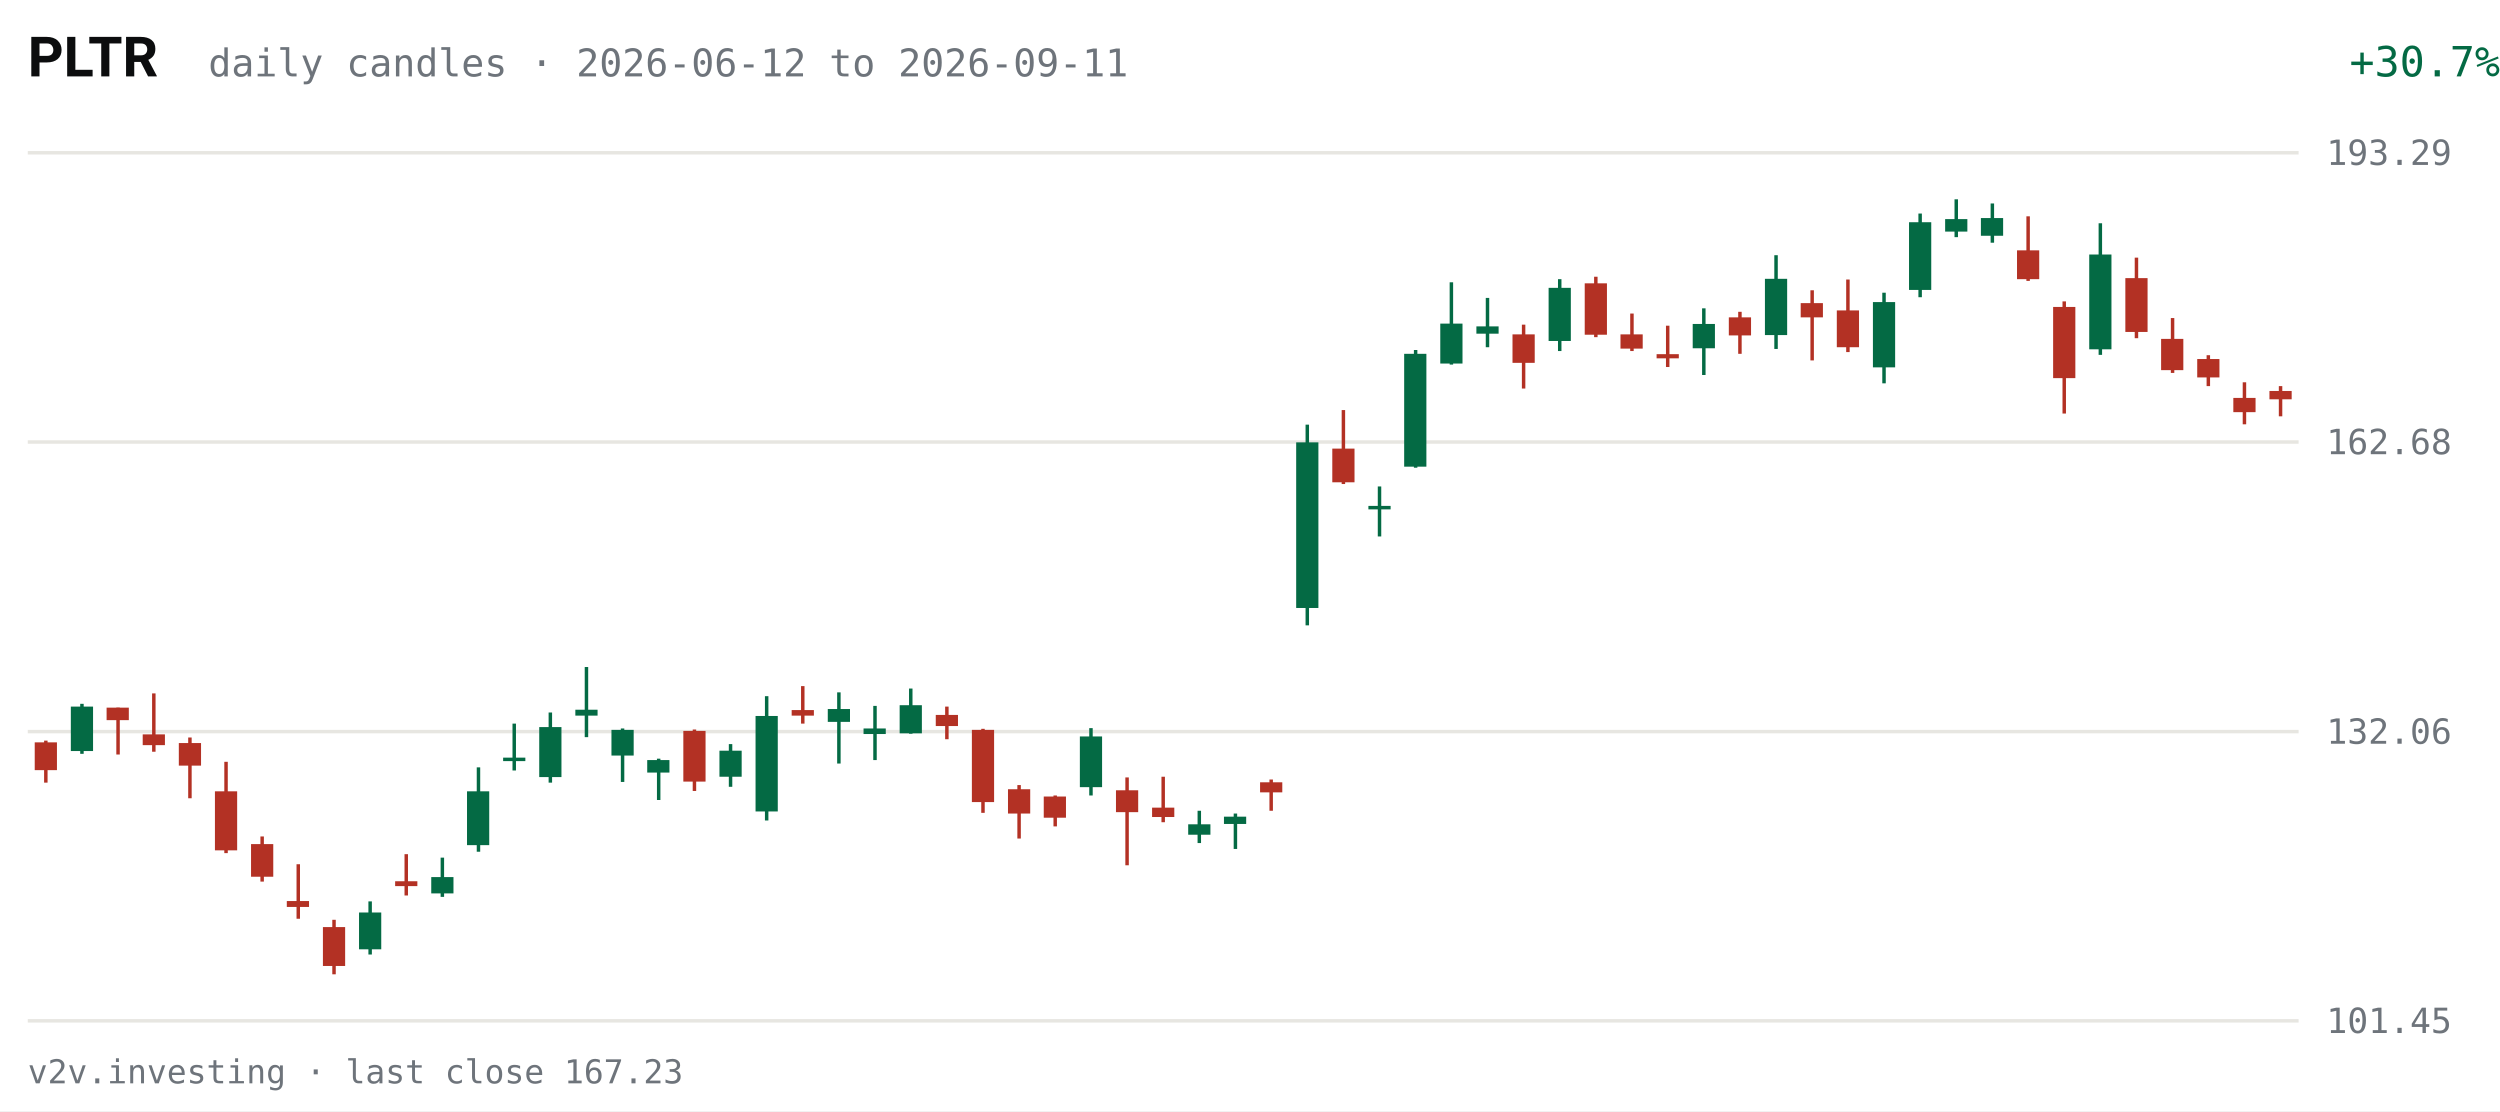
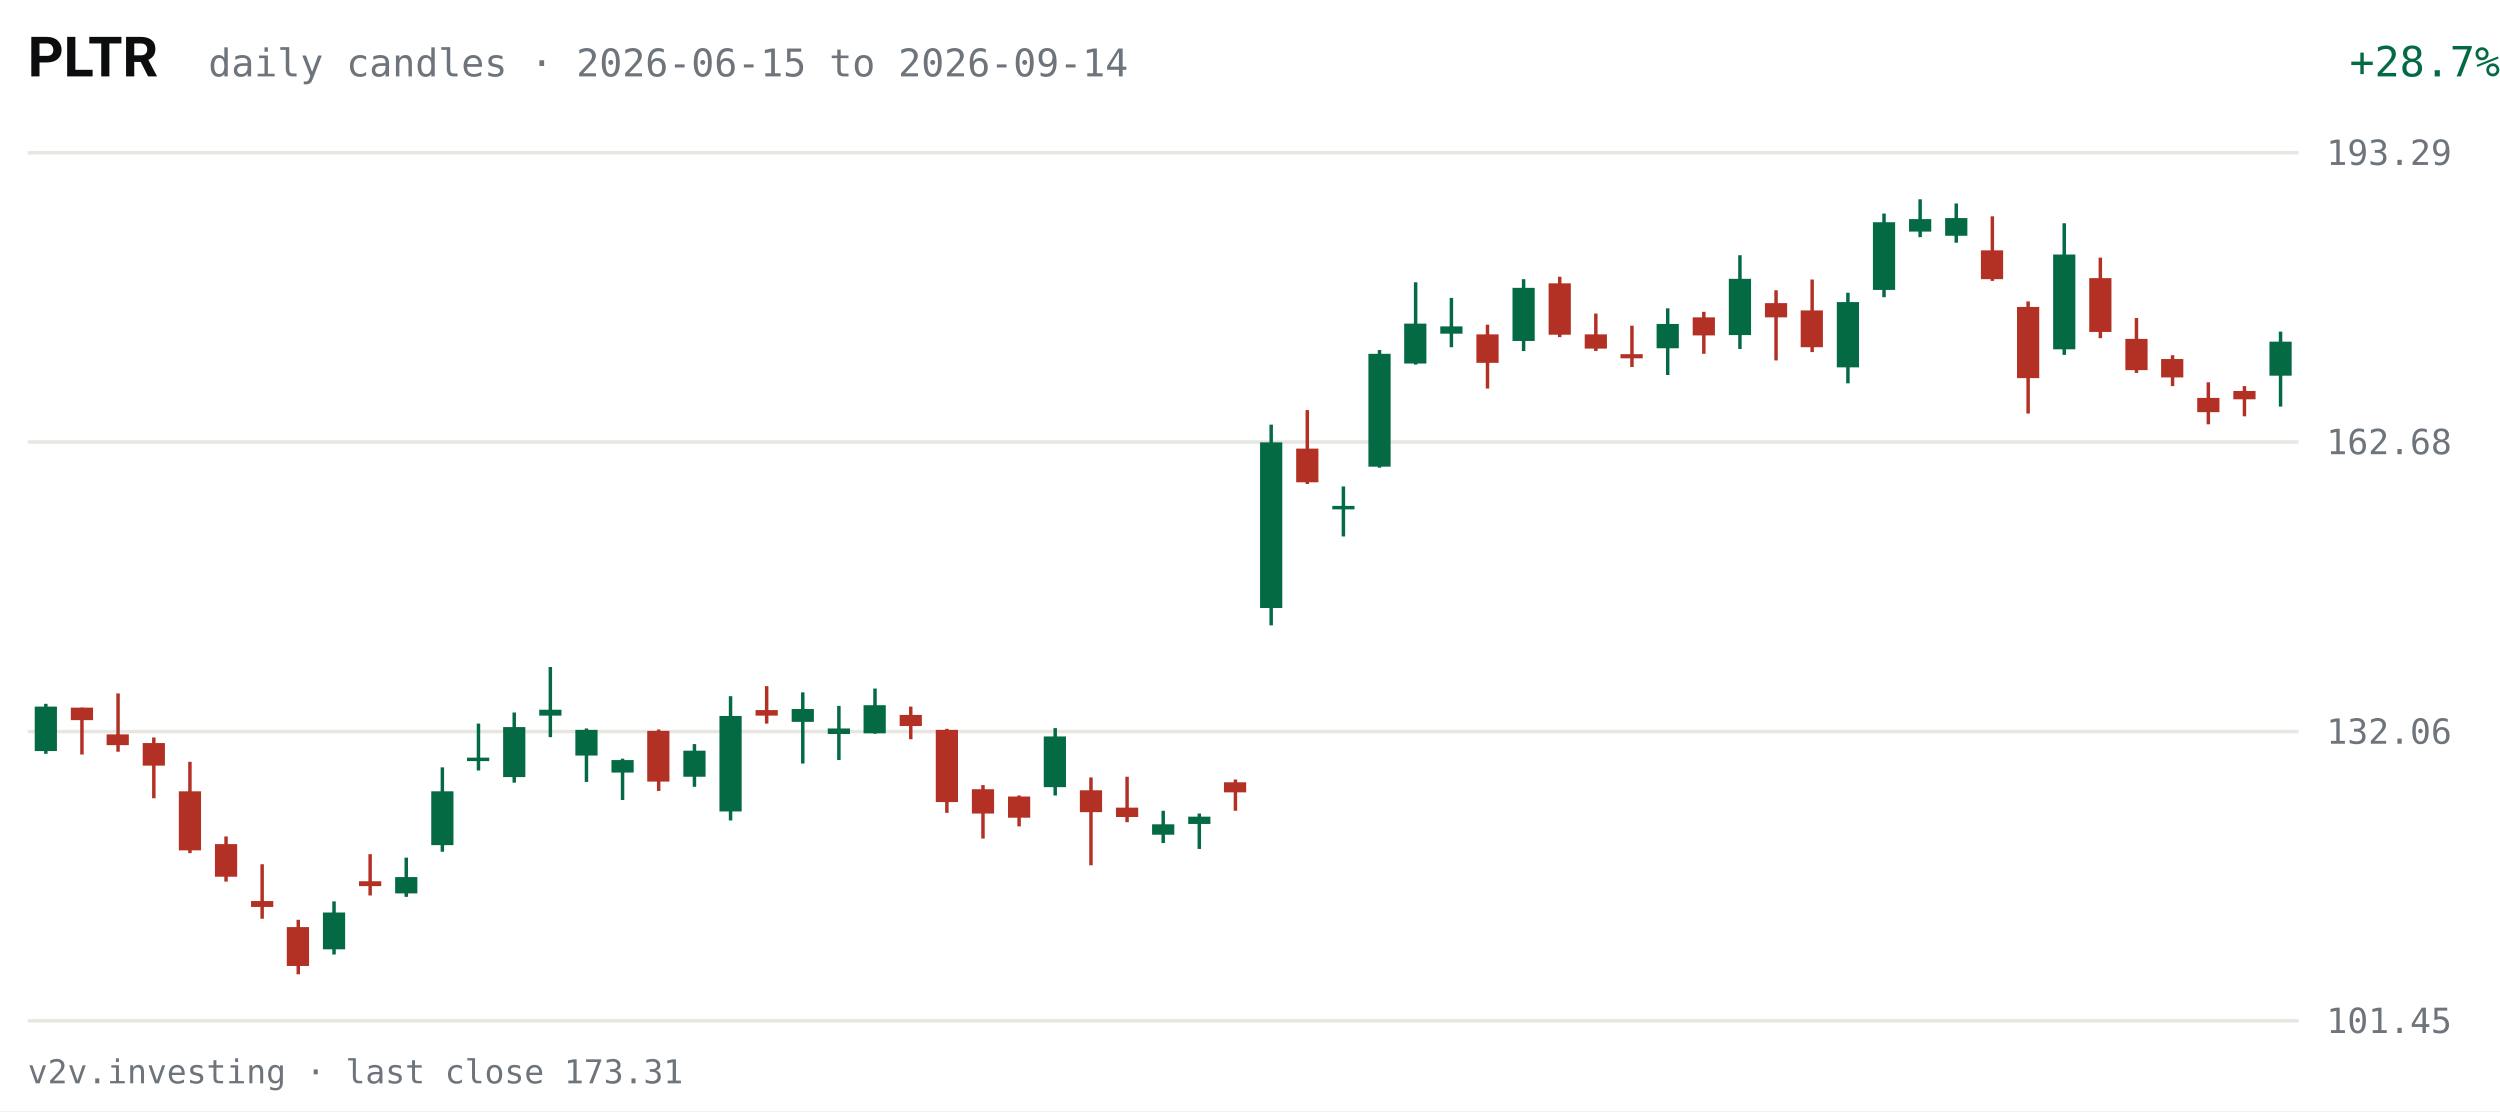
<svg xmlns="http://www.w3.org/2000/svg" viewBox="0 0 720 320" width="720" height="320" role="img" aria-label="PLTR daily candles, last 63 sessions">
  <rect width="720" height="320" fill="#FFFFFF" />
  <text x="8" y="22" fill="#0C0D0E" font-size="16" font-weight="600" font-family="system-ui,-apple-system,Segoe UI,Roboto,sans-serif">PLTR</text>
-   <text x="60" y="22" fill="#6E747B" font-size="11" font-family="ui-monospace,SFMono-Regular,Menlo,Consolas,monospace">daily candles · 2026-06-12 to 2026-09-11</text>
-   <text x="670" y="22" fill="#046A44" font-size="12" text-anchor="end" font-family="ui-monospace,SFMono-Regular,Menlo,Consolas,monospace" transform="translate(50,0)">+30.7%</text>
+   <text x="60" y="22" fill="#6E747B" font-size="11" font-family="ui-monospace,SFMono-Regular,Menlo,Consolas,monospace">daily candles · 2026-06-15 to 2026-09-14</text>
+   <text x="670" y="22" fill="#046A44" font-size="12" text-anchor="end" font-family="ui-monospace,SFMono-Regular,Menlo,Consolas,monospace" transform="translate(50,0)">+28.7%</text>
  <g font-family="ui-monospace,SFMono-Regular,Menlo,Consolas,monospace">
    <line x1="8" y1="294.0" x2="662" y2="294.0" stroke="#E7E6E1" stroke-width="1" />
    <text x="670" y="297.5" fill="#6E747B" font-size="10">101.45</text>
    <line x1="8" y1="210.7" x2="662" y2="210.7" stroke="#E7E6E1" stroke-width="1" />
    <text x="670" y="214.2" fill="#6E747B" font-size="10">132.06</text>
    <line x1="8" y1="127.3" x2="662" y2="127.3" stroke="#E7E6E1" stroke-width="1" />
    <text x="670" y="130.8" fill="#6E747B" font-size="10">162.68</text>
    <line x1="8" y1="44.0" x2="662" y2="44.0" stroke="#E7E6E1" stroke-width="1" />
    <text x="670" y="47.5" fill="#6E747B" font-size="10">193.29</text>
-     <line x1="13.2" y1="213.3" x2="13.2" y2="225.4" stroke="#B33124" stroke-width="1" />
-     <rect x="10.0" y="213.8" width="6.4" height="8.0" fill="#B33124" />
-     <line x1="23.6" y1="202.7" x2="23.6" y2="217.1" stroke="#046A44" stroke-width="1" />
-     <rect x="20.4" y="203.5" width="6.4" height="12.8" fill="#046A44" />
-     <line x1="34.0" y1="203.8" x2="34.0" y2="217.3" stroke="#B33124" stroke-width="1" />
-     <rect x="30.7" y="203.8" width="6.4" height="3.6" fill="#B33124" />
-     <line x1="44.3" y1="199.7" x2="44.3" y2="216.5" stroke="#B33124" stroke-width="1" />
-     <rect x="41.1" y="211.5" width="6.4" height="3.1" fill="#B33124" />
-     <line x1="54.7" y1="212.4" x2="54.7" y2="229.9" stroke="#B33124" stroke-width="1" />
-     <rect x="51.5" y="214.0" width="6.4" height="6.5" fill="#B33124" />
-     <line x1="65.1" y1="219.4" x2="65.1" y2="245.7" stroke="#B33124" stroke-width="1" />
-     <rect x="61.9" y="227.9" width="6.4" height="17.0" fill="#B33124" />
-     <line x1="75.5" y1="240.9" x2="75.5" y2="253.9" stroke="#B33124" stroke-width="1" />
-     <rect x="72.3" y="243.1" width="6.4" height="9.4" fill="#B33124" />
-     <line x1="85.9" y1="248.9" x2="85.9" y2="264.6" stroke="#B33124" stroke-width="1" />
-     <rect x="82.6" y="259.5" width="6.4" height="1.7" fill="#B33124" />
-     <line x1="96.2" y1="264.9" x2="96.2" y2="280.6" stroke="#B33124" stroke-width="1" />
-     <rect x="93.0" y="267.0" width="6.4" height="11.2" fill="#B33124" />
-     <line x1="106.6" y1="259.6" x2="106.6" y2="274.9" stroke="#046A44" stroke-width="1" />
-     <rect x="103.4" y="262.8" width="6.4" height="10.6" fill="#046A44" />
-     <line x1="117.0" y1="246.0" x2="117.0" y2="257.9" stroke="#B33124" stroke-width="1" />
-     <rect x="113.8" y="253.8" width="6.4" height="1.4" fill="#B33124" />
-     <line x1="127.4" y1="247.0" x2="127.4" y2="258.3" stroke="#046A44" stroke-width="1" />
-     <rect x="124.2" y="252.6" width="6.4" height="4.7" fill="#046A44" />
-     <line x1="137.8" y1="221.0" x2="137.8" y2="245.3" stroke="#046A44" stroke-width="1" />
-     <rect x="134.5" y="227.9" width="6.4" height="15.5" fill="#046A44" />
-     <line x1="148.1" y1="208.4" x2="148.1" y2="221.9" stroke="#046A44" stroke-width="1" />
-     <rect x="144.9" y="218.2" width="6.4" height="1.0" fill="#046A44" />
-     <line x1="158.5" y1="205.2" x2="158.5" y2="225.4" stroke="#046A44" stroke-width="1" />
-     <rect x="155.3" y="209.4" width="6.4" height="14.4" fill="#046A44" />
-     <line x1="168.9" y1="192.1" x2="168.9" y2="212.3" stroke="#046A44" stroke-width="1" />
-     <rect x="165.7" y="204.4" width="6.4" height="1.7" fill="#046A44" />
-     <line x1="179.3" y1="209.8" x2="179.3" y2="225.2" stroke="#046A44" stroke-width="1" />
-     <rect x="176.1" y="210.2" width="6.4" height="7.4" fill="#046A44" />
-     <line x1="189.7" y1="218.5" x2="189.7" y2="230.4" stroke="#046A44" stroke-width="1" />
-     <rect x="186.4" y="218.9" width="6.4" height="3.6" fill="#046A44" />
-     <line x1="200.0" y1="210.1" x2="200.0" y2="227.8" stroke="#B33124" stroke-width="1" />
-     <rect x="196.8" y="210.5" width="6.4" height="14.6" fill="#B33124" />
-     <line x1="210.4" y1="214.3" x2="210.4" y2="226.6" stroke="#046A44" stroke-width="1" />
-     <rect x="207.2" y="216.2" width="6.4" height="7.5" fill="#046A44" />
-     <line x1="220.8" y1="200.5" x2="220.8" y2="236.3" stroke="#046A44" stroke-width="1" />
-     <rect x="217.6" y="206.2" width="6.4" height="27.5" fill="#046A44" />
-     <line x1="231.2" y1="197.6" x2="231.2" y2="208.4" stroke="#B33124" stroke-width="1" />
-     <rect x="228.0" y="204.5" width="6.4" height="1.6" fill="#B33124" />
-     <line x1="241.6" y1="199.4" x2="241.6" y2="219.9" stroke="#046A44" stroke-width="1" />
-     <rect x="238.4" y="204.2" width="6.4" height="3.7" fill="#046A44" />
-     <line x1="252.0" y1="203.3" x2="252.0" y2="218.9" stroke="#046A44" stroke-width="1" />
-     <rect x="248.7" y="209.8" width="6.4" height="1.6" fill="#046A44" />
-     <line x1="262.3" y1="198.3" x2="262.3" y2="211.3" stroke="#046A44" stroke-width="1" />
-     <rect x="259.1" y="203.1" width="6.4" height="8.1" fill="#046A44" />
-     <line x1="272.7" y1="203.5" x2="272.7" y2="212.9" stroke="#B33124" stroke-width="1" />
-     <rect x="269.5" y="205.9" width="6.4" height="3.2" fill="#B33124" />
-     <line x1="283.1" y1="209.9" x2="283.1" y2="234.1" stroke="#B33124" stroke-width="1" />
-     <rect x="279.9" y="210.2" width="6.4" height="20.8" fill="#B33124" />
-     <line x1="293.5" y1="226.1" x2="293.5" y2="241.5" stroke="#B33124" stroke-width="1" />
-     <rect x="290.3" y="227.3" width="6.4" height="7.0" fill="#B33124" />
-     <line x1="303.9" y1="229.1" x2="303.9" y2="238.0" stroke="#B33124" stroke-width="1" />
-     <rect x="300.6" y="229.4" width="6.4" height="6.1" fill="#B33124" />
-     <line x1="314.2" y1="209.7" x2="314.2" y2="229.1" stroke="#046A44" stroke-width="1" />
-     <rect x="311.0" y="212.1" width="6.4" height="14.6" fill="#046A44" />
-     <line x1="324.6" y1="223.9" x2="324.6" y2="249.2" stroke="#B33124" stroke-width="1" />
-     <rect x="321.4" y="227.6" width="6.4" height="6.3" fill="#B33124" />
-     <line x1="335.0" y1="223.7" x2="335.0" y2="236.8" stroke="#B33124" stroke-width="1" />
-     <rect x="331.8" y="232.6" width="6.4" height="2.7" fill="#B33124" />
-     <line x1="345.4" y1="233.5" x2="345.4" y2="242.8" stroke="#046A44" stroke-width="1" />
-     <rect x="342.2" y="237.4" width="6.4" height="3.0" fill="#046A44" />
-     <line x1="355.8" y1="234.3" x2="355.8" y2="244.5" stroke="#046A44" stroke-width="1" />
-     <rect x="352.5" y="235.2" width="6.4" height="2.1" fill="#046A44" />
-     <line x1="366.1" y1="224.5" x2="366.1" y2="233.5" stroke="#B33124" stroke-width="1" />
-     <rect x="362.9" y="225.3" width="6.4" height="2.9" fill="#B33124" />
-     <line x1="376.5" y1="122.3" x2="376.5" y2="180.1" stroke="#046A44" stroke-width="1" />
-     <rect x="373.3" y="127.4" width="6.4" height="47.7" fill="#046A44" />
-     <line x1="386.9" y1="118.1" x2="386.9" y2="139.4" stroke="#B33124" stroke-width="1" />
-     <rect x="383.7" y="129.2" width="6.4" height="9.7" fill="#B33124" />
-     <line x1="397.3" y1="140.1" x2="397.3" y2="154.5" stroke="#046A44" stroke-width="1" />
-     <rect x="394.1" y="145.7" width="6.4" height="1.0" fill="#046A44" />
-     <line x1="407.7" y1="100.8" x2="407.7" y2="134.7" stroke="#046A44" stroke-width="1" />
-     <rect x="404.4" y="101.9" width="6.4" height="32.5" fill="#046A44" />
-     <line x1="418.0" y1="81.3" x2="418.0" y2="105.0" stroke="#046A44" stroke-width="1" />
-     <rect x="414.8" y="93.2" width="6.4" height="11.5" fill="#046A44" />
-     <line x1="428.4" y1="85.8" x2="428.4" y2="100.0" stroke="#046A44" stroke-width="1" />
-     <rect x="425.2" y="94.0" width="6.4" height="2.1" fill="#046A44" />
-     <line x1="438.8" y1="93.5" x2="438.8" y2="111.9" stroke="#B33124" stroke-width="1" />
-     <rect x="435.6" y="96.3" width="6.4" height="8.2" fill="#B33124" />
-     <line x1="449.2" y1="80.4" x2="449.2" y2="101.1" stroke="#046A44" stroke-width="1" />
-     <rect x="446.0" y="82.9" width="6.4" height="15.3" fill="#046A44" />
-     <line x1="459.6" y1="79.7" x2="459.6" y2="97.1" stroke="#B33124" stroke-width="1" />
-     <rect x="456.4" y="81.6" width="6.4" height="14.8" fill="#B33124" />
-     <line x1="470.0" y1="90.3" x2="470.0" y2="101.1" stroke="#B33124" stroke-width="1" />
-     <rect x="466.7" y="96.3" width="6.4" height="4.1" fill="#B33124" />
-     <line x1="480.3" y1="93.8" x2="480.3" y2="105.7" stroke="#B33124" stroke-width="1" />
-     <rect x="477.1" y="102.0" width="6.4" height="1.2" fill="#B33124" />
-     <line x1="490.7" y1="88.8" x2="490.7" y2="108.0" stroke="#046A44" stroke-width="1" />
-     <rect x="487.5" y="93.3" width="6.4" height="7.0" fill="#046A44" />
-     <line x1="501.1" y1="89.8" x2="501.1" y2="101.9" stroke="#B33124" stroke-width="1" />
-     <rect x="497.9" y="91.4" width="6.4" height="5.2" fill="#B33124" />
-     <line x1="511.5" y1="73.5" x2="511.5" y2="100.5" stroke="#046A44" stroke-width="1" />
-     <rect x="508.3" y="80.3" width="6.4" height="16.2" fill="#046A44" />
-     <line x1="521.9" y1="83.6" x2="521.9" y2="103.8" stroke="#B33124" stroke-width="1" />
-     <rect x="518.6" y="87.3" width="6.4" height="4.1" fill="#B33124" />
-     <line x1="532.2" y1="80.5" x2="532.2" y2="101.4" stroke="#B33124" stroke-width="1" />
-     <rect x="529.0" y="89.4" width="6.4" height="10.6" fill="#B33124" />
-     <line x1="542.6" y1="84.3" x2="542.6" y2="110.4" stroke="#046A44" stroke-width="1" />
-     <rect x="539.4" y="87.0" width="6.4" height="18.8" fill="#046A44" />
-     <line x1="553.0" y1="61.5" x2="553.0" y2="85.6" stroke="#046A44" stroke-width="1" />
-     <rect x="549.8" y="64.0" width="6.4" height="19.5" fill="#046A44" />
-     <line x1="563.4" y1="57.4" x2="563.4" y2="68.3" stroke="#046A44" stroke-width="1" />
-     <rect x="560.2" y="63.1" width="6.4" height="3.6" fill="#046A44" />
-     <line x1="573.8" y1="58.6" x2="573.8" y2="69.9" stroke="#046A44" stroke-width="1" />
-     <rect x="570.5" y="62.8" width="6.4" height="5.1" fill="#046A44" />
-     <line x1="584.1" y1="62.3" x2="584.1" y2="80.9" stroke="#B33124" stroke-width="1" />
-     <rect x="580.9" y="72.1" width="6.4" height="8.3" fill="#B33124" />
-     <line x1="594.5" y1="86.8" x2="594.5" y2="119.1" stroke="#B33124" stroke-width="1" />
-     <rect x="591.3" y="88.4" width="6.4" height="20.5" fill="#B33124" />
-     <line x1="604.9" y1="64.3" x2="604.9" y2="102.2" stroke="#046A44" stroke-width="1" />
-     <rect x="601.7" y="73.3" width="6.4" height="27.3" fill="#046A44" />
-     <line x1="615.3" y1="74.2" x2="615.3" y2="97.4" stroke="#B33124" stroke-width="1" />
-     <rect x="612.1" y="80.1" width="6.4" height="15.5" fill="#B33124" />
-     <line x1="625.7" y1="91.6" x2="625.7" y2="107.4" stroke="#B33124" stroke-width="1" />
-     <rect x="622.4" y="97.6" width="6.4" height="9.0" fill="#B33124" />
-     <line x1="636.0" y1="102.3" x2="636.0" y2="111.2" stroke="#B33124" stroke-width="1" />
-     <rect x="632.8" y="103.4" width="6.4" height="5.3" fill="#B33124" />
-     <line x1="646.4" y1="110.1" x2="646.4" y2="122.2" stroke="#B33124" stroke-width="1" />
-     <rect x="643.2" y="114.6" width="6.4" height="4.1" fill="#B33124" />
-     <line x1="656.8" y1="111.2" x2="656.8" y2="119.9" stroke="#B33124" stroke-width="1" />
-     <rect x="653.6" y="112.6" width="6.4" height="2.4" fill="#B33124" />
+     <line x1="13.2" y1="202.7" x2="13.2" y2="217.1" stroke="#046A44" stroke-width="1" />
+     <rect x="10.0" y="203.5" width="6.4" height="12.8" fill="#046A44" />
+     <line x1="23.6" y1="203.8" x2="23.6" y2="217.3" stroke="#B33124" stroke-width="1" />
+     <rect x="20.4" y="203.8" width="6.4" height="3.6" fill="#B33124" />
+     <line x1="34.0" y1="199.7" x2="34.0" y2="216.5" stroke="#B33124" stroke-width="1" />
+     <rect x="30.7" y="211.5" width="6.4" height="3.1" fill="#B33124" />
+     <line x1="44.3" y1="212.4" x2="44.3" y2="229.9" stroke="#B33124" stroke-width="1" />
+     <rect x="41.1" y="214.0" width="6.4" height="6.5" fill="#B33124" />
+     <line x1="54.7" y1="219.4" x2="54.7" y2="245.7" stroke="#B33124" stroke-width="1" />
+     <rect x="51.5" y="227.9" width="6.4" height="17.0" fill="#B33124" />
+     <line x1="65.1" y1="240.9" x2="65.1" y2="253.9" stroke="#B33124" stroke-width="1" />
+     <rect x="61.9" y="243.1" width="6.4" height="9.4" fill="#B33124" />
+     <line x1="75.5" y1="248.9" x2="75.5" y2="264.6" stroke="#B33124" stroke-width="1" />
+     <rect x="72.3" y="259.5" width="6.4" height="1.7" fill="#B33124" />
+     <line x1="85.9" y1="264.9" x2="85.9" y2="280.6" stroke="#B33124" stroke-width="1" />
+     <rect x="82.6" y="267.0" width="6.4" height="11.2" fill="#B33124" />
+     <line x1="96.2" y1="259.6" x2="96.2" y2="274.9" stroke="#046A44" stroke-width="1" />
+     <rect x="93.0" y="262.8" width="6.4" height="10.6" fill="#046A44" />
+     <line x1="106.6" y1="246.0" x2="106.6" y2="257.9" stroke="#B33124" stroke-width="1" />
+     <rect x="103.4" y="253.8" width="6.4" height="1.4" fill="#B33124" />
+     <line x1="117.0" y1="247.0" x2="117.0" y2="258.3" stroke="#046A44" stroke-width="1" />
+     <rect x="113.8" y="252.6" width="6.4" height="4.7" fill="#046A44" />
+     <line x1="127.4" y1="221.0" x2="127.4" y2="245.3" stroke="#046A44" stroke-width="1" />
+     <rect x="124.2" y="227.9" width="6.4" height="15.5" fill="#046A44" />
+     <line x1="137.8" y1="208.4" x2="137.8" y2="221.9" stroke="#046A44" stroke-width="1" />
+     <rect x="134.5" y="218.2" width="6.4" height="1.0" fill="#046A44" />
+     <line x1="148.1" y1="205.2" x2="148.1" y2="225.4" stroke="#046A44" stroke-width="1" />
+     <rect x="144.9" y="209.4" width="6.4" height="14.4" fill="#046A44" />
+     <line x1="158.5" y1="192.1" x2="158.5" y2="212.3" stroke="#046A44" stroke-width="1" />
+     <rect x="155.3" y="204.4" width="6.4" height="1.7" fill="#046A44" />
+     <line x1="168.9" y1="209.8" x2="168.9" y2="225.2" stroke="#046A44" stroke-width="1" />
+     <rect x="165.7" y="210.2" width="6.4" height="7.4" fill="#046A44" />
+     <line x1="179.3" y1="218.5" x2="179.3" y2="230.4" stroke="#046A44" stroke-width="1" />
+     <rect x="176.1" y="218.9" width="6.4" height="3.6" fill="#046A44" />
+     <line x1="189.7" y1="210.1" x2="189.7" y2="227.8" stroke="#B33124" stroke-width="1" />
+     <rect x="186.4" y="210.5" width="6.4" height="14.6" fill="#B33124" />
+     <line x1="200.0" y1="214.3" x2="200.0" y2="226.6" stroke="#046A44" stroke-width="1" />
+     <rect x="196.8" y="216.2" width="6.4" height="7.5" fill="#046A44" />
+     <line x1="210.4" y1="200.5" x2="210.4" y2="236.3" stroke="#046A44" stroke-width="1" />
+     <rect x="207.2" y="206.2" width="6.4" height="27.5" fill="#046A44" />
+     <line x1="220.8" y1="197.6" x2="220.8" y2="208.4" stroke="#B33124" stroke-width="1" />
+     <rect x="217.6" y="204.5" width="6.4" height="1.6" fill="#B33124" />
+     <line x1="231.2" y1="199.4" x2="231.2" y2="219.9" stroke="#046A44" stroke-width="1" />
+     <rect x="228.0" y="204.2" width="6.4" height="3.7" fill="#046A44" />
+     <line x1="241.6" y1="203.3" x2="241.6" y2="218.9" stroke="#046A44" stroke-width="1" />
+     <rect x="238.4" y="209.8" width="6.4" height="1.6" fill="#046A44" />
+     <line x1="252.0" y1="198.3" x2="252.0" y2="211.3" stroke="#046A44" stroke-width="1" />
+     <rect x="248.7" y="203.1" width="6.4" height="8.1" fill="#046A44" />
+     <line x1="262.3" y1="203.5" x2="262.3" y2="212.9" stroke="#B33124" stroke-width="1" />
+     <rect x="259.1" y="205.9" width="6.4" height="3.2" fill="#B33124" />
+     <line x1="272.7" y1="209.9" x2="272.7" y2="234.1" stroke="#B33124" stroke-width="1" />
+     <rect x="269.5" y="210.2" width="6.4" height="20.8" fill="#B33124" />
+     <line x1="283.1" y1="226.1" x2="283.1" y2="241.5" stroke="#B33124" stroke-width="1" />
+     <rect x="279.9" y="227.3" width="6.4" height="7.0" fill="#B33124" />
+     <line x1="293.5" y1="229.1" x2="293.5" y2="238.0" stroke="#B33124" stroke-width="1" />
+     <rect x="290.3" y="229.4" width="6.4" height="6.1" fill="#B33124" />
+     <line x1="303.9" y1="209.7" x2="303.9" y2="229.1" stroke="#046A44" stroke-width="1" />
+     <rect x="300.6" y="212.1" width="6.4" height="14.6" fill="#046A44" />
+     <line x1="314.2" y1="223.9" x2="314.2" y2="249.2" stroke="#B33124" stroke-width="1" />
+     <rect x="311.0" y="227.6" width="6.4" height="6.3" fill="#B33124" />
+     <line x1="324.6" y1="223.7" x2="324.6" y2="236.8" stroke="#B33124" stroke-width="1" />
+     <rect x="321.4" y="232.6" width="6.4" height="2.7" fill="#B33124" />
+     <line x1="335.0" y1="233.5" x2="335.0" y2="242.8" stroke="#046A44" stroke-width="1" />
+     <rect x="331.8" y="237.4" width="6.4" height="3.0" fill="#046A44" />
+     <line x1="345.4" y1="234.3" x2="345.4" y2="244.5" stroke="#046A44" stroke-width="1" />
+     <rect x="342.2" y="235.2" width="6.4" height="2.1" fill="#046A44" />
+     <line x1="355.8" y1="224.5" x2="355.8" y2="233.5" stroke="#B33124" stroke-width="1" />
+     <rect x="352.5" y="225.3" width="6.4" height="2.9" fill="#B33124" />
+     <line x1="366.1" y1="122.3" x2="366.1" y2="180.1" stroke="#046A44" stroke-width="1" />
+     <rect x="362.9" y="127.4" width="6.4" height="47.7" fill="#046A44" />
+     <line x1="376.5" y1="118.1" x2="376.5" y2="139.4" stroke="#B33124" stroke-width="1" />
+     <rect x="373.3" y="129.2" width="6.4" height="9.7" fill="#B33124" />
+     <line x1="386.9" y1="140.1" x2="386.9" y2="154.5" stroke="#046A44" stroke-width="1" />
+     <rect x="383.7" y="145.7" width="6.4" height="1.0" fill="#046A44" />
+     <line x1="397.3" y1="100.8" x2="397.3" y2="134.7" stroke="#046A44" stroke-width="1" />
+     <rect x="394.1" y="101.9" width="6.4" height="32.5" fill="#046A44" />
+     <line x1="407.7" y1="81.3" x2="407.7" y2="105.0" stroke="#046A44" stroke-width="1" />
+     <rect x="404.4" y="93.2" width="6.4" height="11.5" fill="#046A44" />
+     <line x1="418.0" y1="85.8" x2="418.0" y2="100.0" stroke="#046A44" stroke-width="1" />
+     <rect x="414.8" y="94.0" width="6.4" height="2.1" fill="#046A44" />
+     <line x1="428.4" y1="93.5" x2="428.4" y2="111.9" stroke="#B33124" stroke-width="1" />
+     <rect x="425.2" y="96.3" width="6.4" height="8.2" fill="#B33124" />
+     <line x1="438.8" y1="80.4" x2="438.8" y2="101.1" stroke="#046A44" stroke-width="1" />
+     <rect x="435.6" y="82.9" width="6.4" height="15.3" fill="#046A44" />
+     <line x1="449.2" y1="79.7" x2="449.2" y2="97.1" stroke="#B33124" stroke-width="1" />
+     <rect x="446.0" y="81.6" width="6.4" height="14.8" fill="#B33124" />
+     <line x1="459.6" y1="90.3" x2="459.6" y2="101.1" stroke="#B33124" stroke-width="1" />
+     <rect x="456.4" y="96.3" width="6.4" height="4.1" fill="#B33124" />
+     <line x1="470.0" y1="93.8" x2="470.0" y2="105.7" stroke="#B33124" stroke-width="1" />
+     <rect x="466.7" y="102.0" width="6.4" height="1.2" fill="#B33124" />
+     <line x1="480.3" y1="88.8" x2="480.3" y2="108.0" stroke="#046A44" stroke-width="1" />
+     <rect x="477.1" y="93.3" width="6.4" height="7.0" fill="#046A44" />
+     <line x1="490.7" y1="89.8" x2="490.7" y2="101.9" stroke="#B33124" stroke-width="1" />
+     <rect x="487.5" y="91.4" width="6.4" height="5.2" fill="#B33124" />
+     <line x1="501.1" y1="73.5" x2="501.1" y2="100.5" stroke="#046A44" stroke-width="1" />
+     <rect x="497.9" y="80.3" width="6.4" height="16.2" fill="#046A44" />
+     <line x1="511.5" y1="83.6" x2="511.5" y2="103.8" stroke="#B33124" stroke-width="1" />
+     <rect x="508.3" y="87.3" width="6.4" height="4.1" fill="#B33124" />
+     <line x1="521.9" y1="80.5" x2="521.9" y2="101.4" stroke="#B33124" stroke-width="1" />
+     <rect x="518.6" y="89.4" width="6.4" height="10.6" fill="#B33124" />
+     <line x1="532.2" y1="84.3" x2="532.2" y2="110.4" stroke="#046A44" stroke-width="1" />
+     <rect x="529.0" y="87.0" width="6.4" height="18.8" fill="#046A44" />
+     <line x1="542.6" y1="61.5" x2="542.6" y2="85.6" stroke="#046A44" stroke-width="1" />
+     <rect x="539.4" y="64.0" width="6.4" height="19.5" fill="#046A44" />
+     <line x1="553.0" y1="57.4" x2="553.0" y2="68.3" stroke="#046A44" stroke-width="1" />
+     <rect x="549.8" y="63.1" width="6.4" height="3.6" fill="#046A44" />
+     <line x1="563.4" y1="58.6" x2="563.4" y2="69.9" stroke="#046A44" stroke-width="1" />
+     <rect x="560.2" y="62.8" width="6.4" height="5.1" fill="#046A44" />
+     <line x1="573.8" y1="62.3" x2="573.8" y2="80.9" stroke="#B33124" stroke-width="1" />
+     <rect x="570.5" y="72.1" width="6.4" height="8.3" fill="#B33124" />
+     <line x1="584.1" y1="86.8" x2="584.1" y2="119.1" stroke="#B33124" stroke-width="1" />
+     <rect x="580.9" y="88.4" width="6.4" height="20.5" fill="#B33124" />
+     <line x1="594.5" y1="64.3" x2="594.5" y2="102.2" stroke="#046A44" stroke-width="1" />
+     <rect x="591.3" y="73.3" width="6.4" height="27.3" fill="#046A44" />
+     <line x1="604.9" y1="74.2" x2="604.9" y2="97.4" stroke="#B33124" stroke-width="1" />
+     <rect x="601.7" y="80.1" width="6.4" height="15.5" fill="#B33124" />
+     <line x1="615.3" y1="91.6" x2="615.3" y2="107.4" stroke="#B33124" stroke-width="1" />
+     <rect x="612.1" y="97.6" width="6.4" height="9.0" fill="#B33124" />
+     <line x1="625.7" y1="102.3" x2="625.7" y2="111.2" stroke="#B33124" stroke-width="1" />
+     <rect x="622.4" y="103.4" width="6.4" height="5.3" fill="#B33124" />
+     <line x1="636.0" y1="110.1" x2="636.0" y2="122.2" stroke="#B33124" stroke-width="1" />
+     <rect x="632.8" y="114.6" width="6.4" height="4.1" fill="#B33124" />
+     <line x1="646.4" y1="111.2" x2="646.4" y2="119.9" stroke="#B33124" stroke-width="1" />
+     <rect x="643.2" y="112.6" width="6.4" height="2.4" fill="#B33124" />
+     <line x1="656.8" y1="95.5" x2="656.8" y2="117.1" stroke="#046A44" stroke-width="1" />
+     <rect x="653.6" y="98.4" width="6.4" height="9.8" fill="#046A44" />
  </g>
-   <text x="8" y="312" fill="#6E747B" font-size="9.5" font-family="ui-monospace,SFMono-Regular,Menlo,Consolas,monospace">v2v.investing · last close 167.23</text>
+   <text x="8" y="312" fill="#6E747B" font-size="9.5" font-family="ui-monospace,SFMono-Regular,Menlo,Consolas,monospace">v2v.investing · last close 173.31</text>
</svg>
